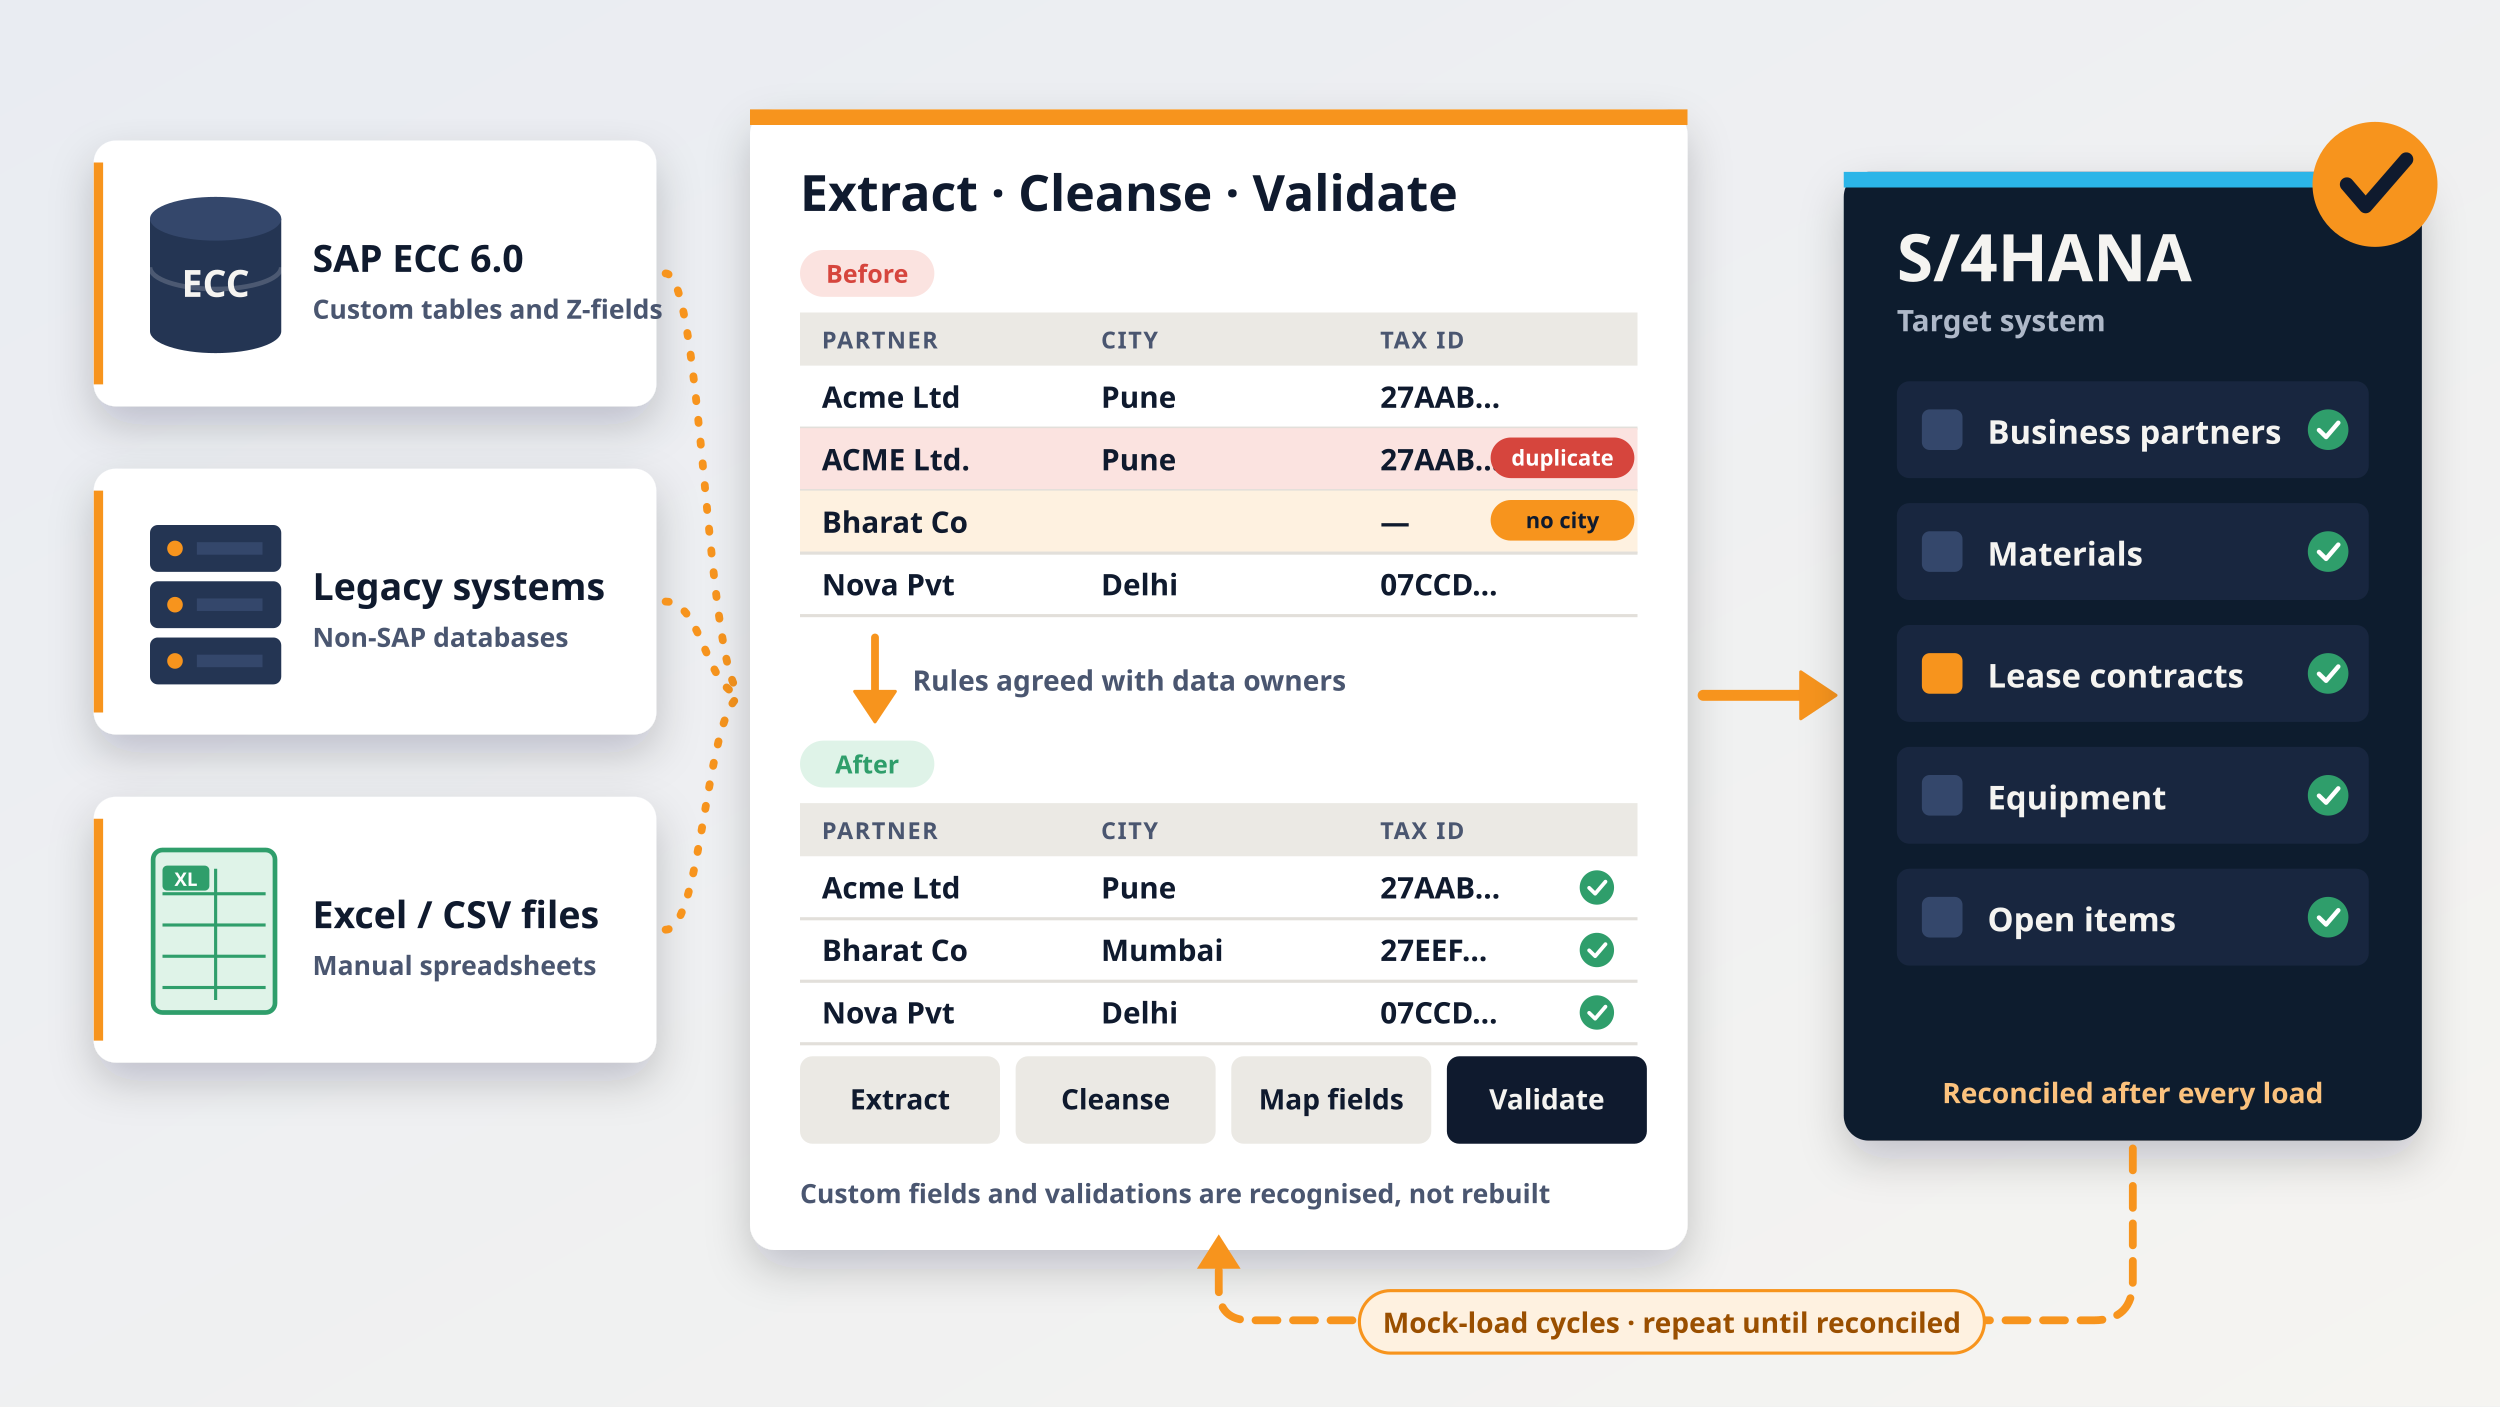
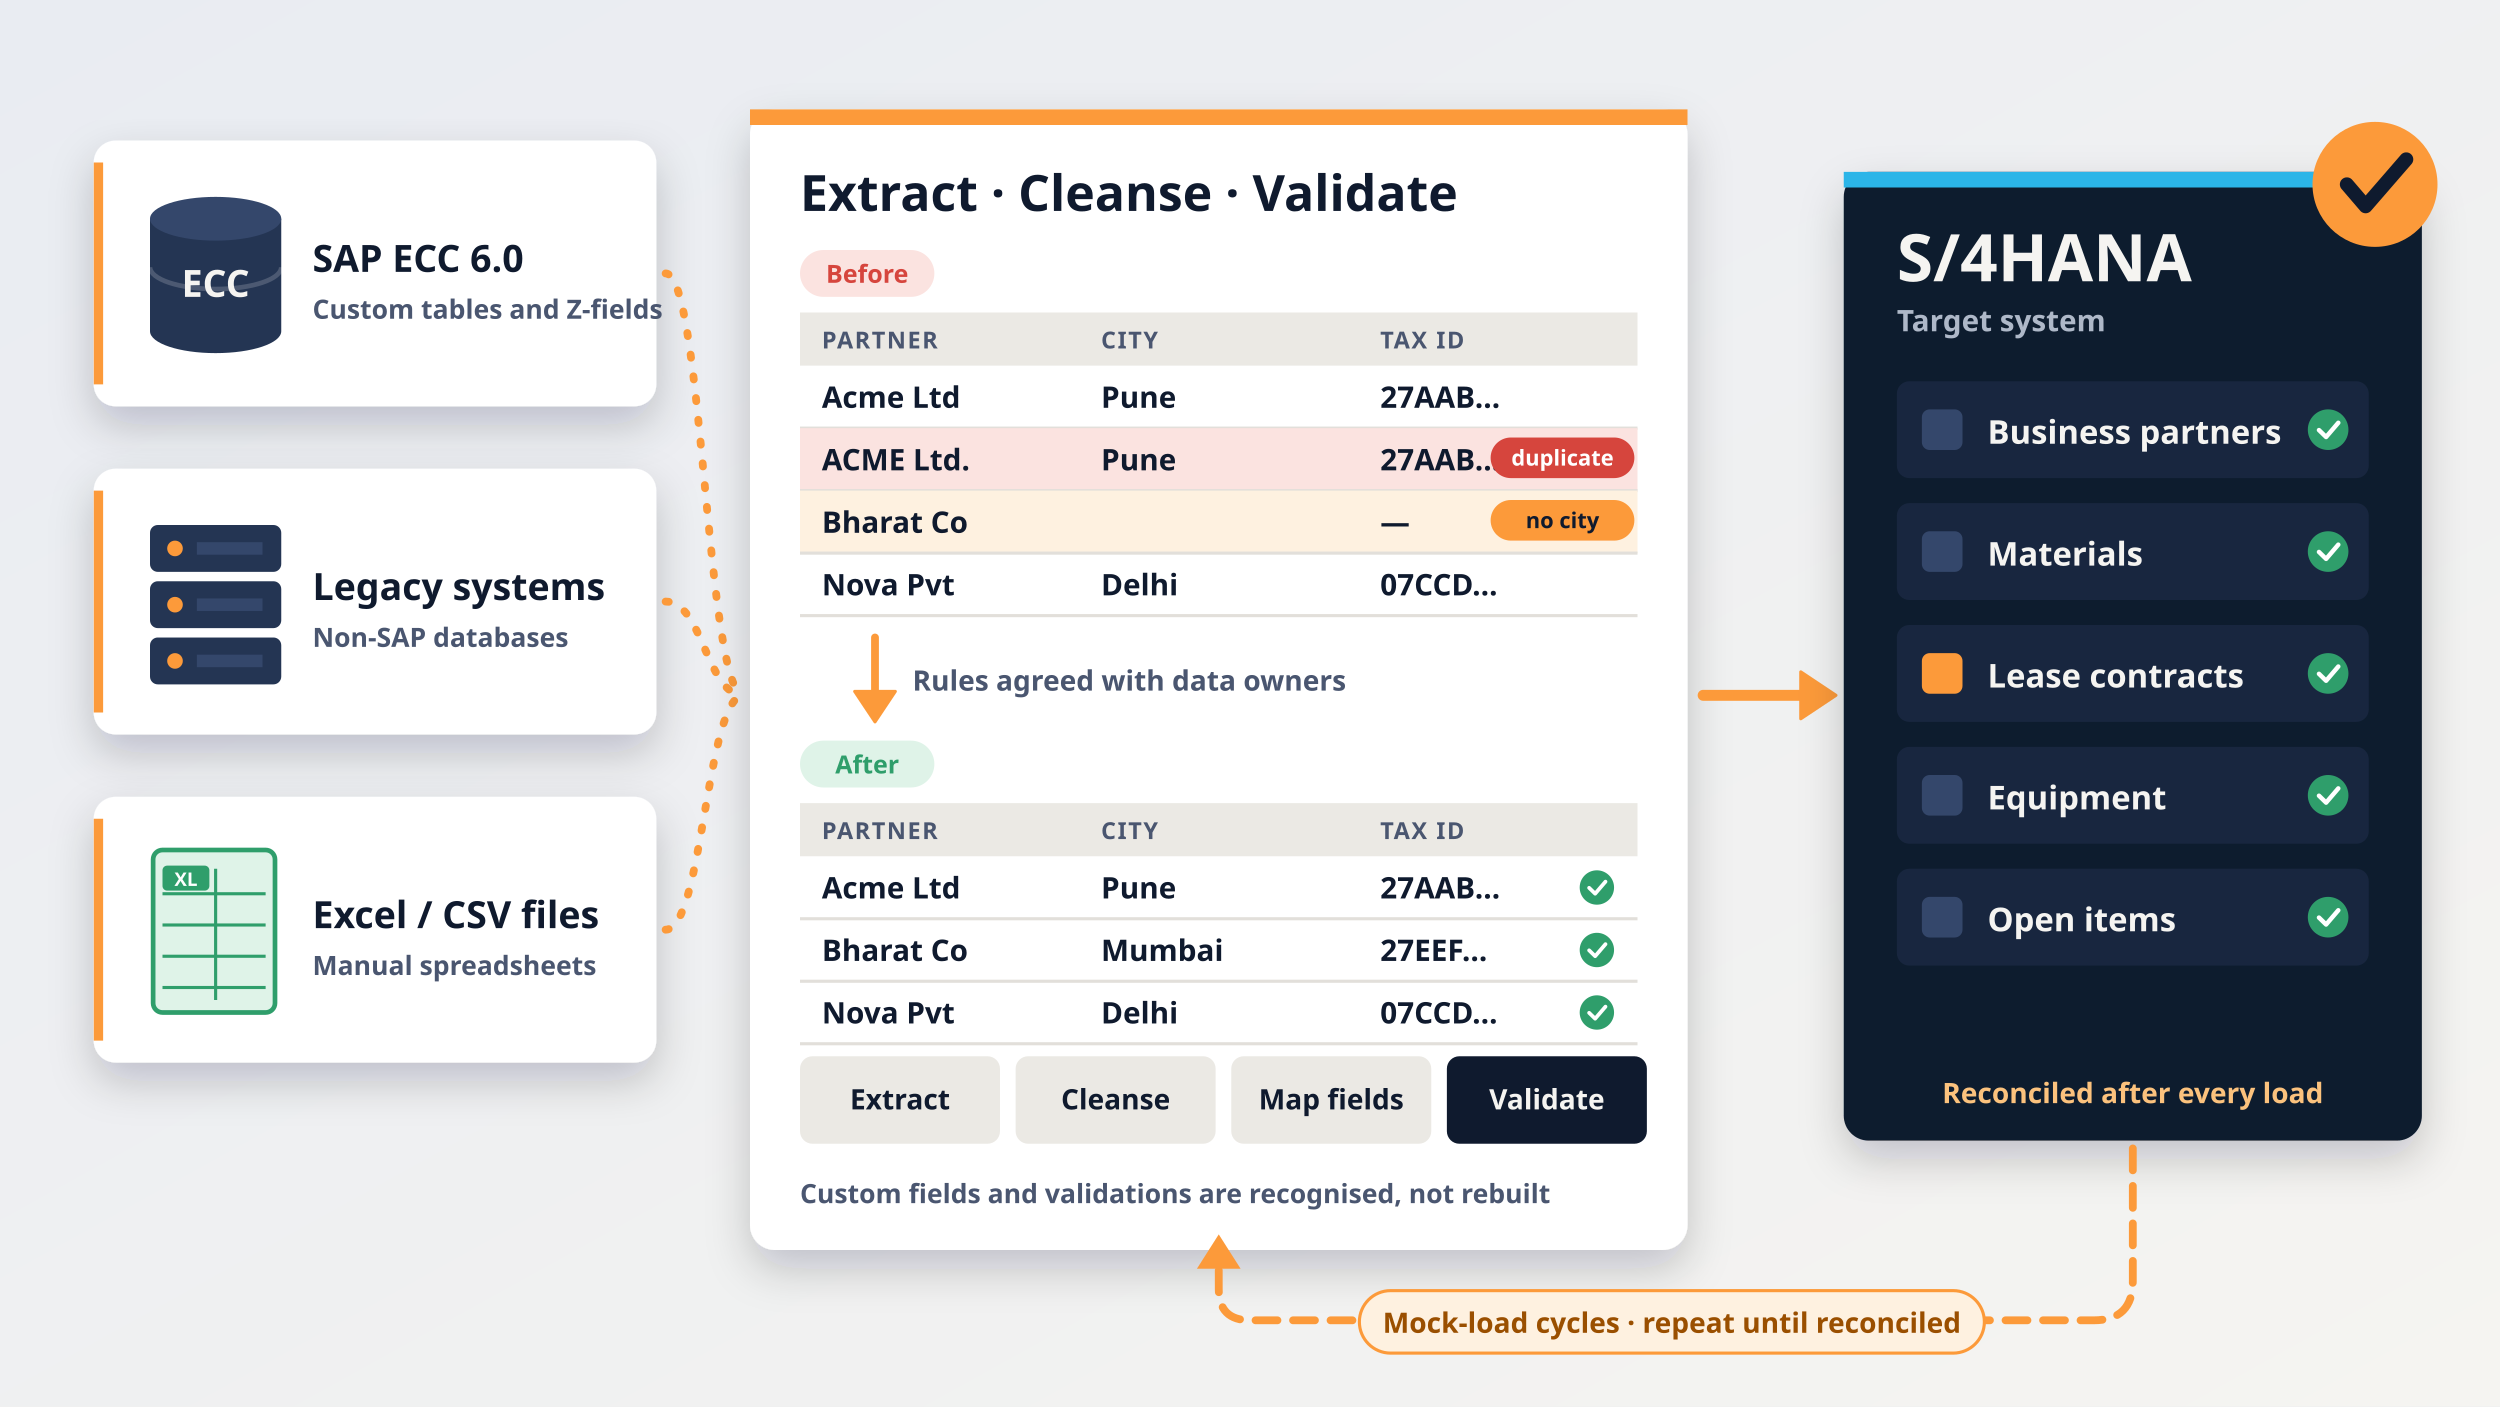
<svg xmlns="http://www.w3.org/2000/svg" viewBox="0 0 1600 900" width="1600" height="900">
  <defs>
    <filter id="sh" x="-15%" y="-15%" width="130%" height="140%">
      <feDropShadow dx="0" dy="12" stdDeviation="14" flood-color="#0f1a2e" flood-opacity="0.2" />
    </filter>
    <filter id="sh2" x="-15%" y="-15%" width="130%" height="140%">
      <feDropShadow dx="0" dy="5" stdDeviation="6" flood-color="#0f1a2e" flood-opacity="0.18" />
    </filter>
    <filter id="glow" x="-50%" y="-50%" width="200%" height="200%">
      <feGaussianBlur stdDeviation="10" />
    </filter>
    <linearGradient id="g2" x1="0" y1="0" x2="1" y2="1">
      <stop offset="0" stop-color="#e9ecf2" />
      <stop offset="1" stop-color="#f5f4f1" />
    </linearGradient>
  </defs>
  <rect width="1600" height="900" fill="url(#g2)" />
  <g filter="url(#sh)">
    <rect x="60" y="90" width="360" height="170" rx="14" fill="#ffffff" />
  </g>
-   <rect x="60" y="104" width="6" height="142" fill="#f7941d" />
+   <rect x="60" y="104" width="6" height="142" fill="#fc9a3a" />
  <path d="M96,140 v72 a42,14 0 0 0 84,0 v-72" fill="#243553" />
  <ellipse cx="138" cy="140" rx="42" ry="14" fill="#34476b" />
  <path d="M96,171 a42,14 0 0 0 84,0" fill="none" stroke="rgba(255,255,255,0.18)" stroke-width="3" />
  <text x="138" y="190" fill="#f5f4f1" font-size="24" font-weight="800" font-family="Archivo, 'Segoe UI', system-ui, -apple-system, sans-serif" text-anchor="middle">ECC</text>
  <text x="200" y="174" fill="#0f1a2e" font-size="24" font-weight="800" font-family="Archivo, 'Segoe UI', system-ui, -apple-system, sans-serif">SAP ECC 6.0</text>
  <text x="200" y="204" fill="#4a5670" font-size="17" font-weight="600" font-family="Archivo, 'Segoe UI', system-ui, -apple-system, sans-serif">Custom tables and Z-fields</text>
  <g filter="url(#sh)">
    <rect x="60" y="300" width="360" height="170" rx="14" fill="#ffffff" />
  </g>
-   <rect x="60" y="314" width="6" height="142" fill="#f7941d" />
+   <rect x="60" y="314" width="6" height="142" fill="#fc9a3a" />
  <rect x="96" y="336" width="84" height="30" rx="5" fill="#243553" />
-   <circle cx="112" cy="351" r="5" fill="#f7941d" />
+   <circle cx="112" cy="351" r="5" fill="#fc9a3a" />
  <rect x="126" y="347" width="42" height="8" fill="#34476b" />
  <rect x="96" y="372" width="84" height="30" rx="5" fill="#243553" />
-   <circle cx="112" cy="387" r="5" fill="#f7941d" />
+   <circle cx="112" cy="387" r="5" fill="#fc9a3a" />
  <rect x="126" y="383" width="42" height="8" fill="#34476b" />
  <rect x="96" y="408" width="84" height="30" rx="5" fill="#243553" />
-   <circle cx="112" cy="423" r="5" fill="#f7941d" />
+   <circle cx="112" cy="423" r="5" fill="#fc9a3a" />
  <rect x="126" y="419" width="42" height="8" fill="#34476b" />
  <text x="200" y="384" fill="#0f1a2e" font-size="24" font-weight="800" font-family="Archivo, 'Segoe UI', system-ui, -apple-system, sans-serif">Legacy systems</text>
  <text x="200" y="414" fill="#4a5670" font-size="17" font-weight="600" font-family="Archivo, 'Segoe UI', system-ui, -apple-system, sans-serif">Non-SAP databases</text>
  <g filter="url(#sh)">
    <rect x="60" y="510" width="360" height="170" rx="14" fill="#ffffff" />
  </g>
-   <rect x="60" y="524" width="6" height="142" fill="#f7941d" />
+   <rect x="60" y="524" width="6" height="142" fill="#fc9a3a" />
  <rect x="98" y="544" width="78" height="104" rx="6" fill="#dff3e8" stroke="#2f9e6b" stroke-width="3" />
  <line x1="104" y1="572" x2="170" y2="572" stroke="#2f9e6b" stroke-width="2" />
  <line x1="104" y1="592" x2="170" y2="592" stroke="#2f9e6b" stroke-width="2" />
  <line x1="104" y1="612" x2="170" y2="612" stroke="#2f9e6b" stroke-width="2" />
  <line x1="104" y1="632" x2="170" y2="632" stroke="#2f9e6b" stroke-width="2" />
  <line x1="138" y1="556" x2="138" y2="640" stroke="#2f9e6b" stroke-width="2" />
  <rect x="104" y="554" width="30" height="16" rx="3" fill="#2f9e6b" />
  <text x="119" y="567" fill="#ffffff" font-size="12" font-weight="800" font-family="Archivo, 'Segoe UI', system-ui, -apple-system, sans-serif" text-anchor="middle">XL</text>
  <text x="200" y="594" fill="#0f1a2e" font-size="24" font-weight="800" font-family="Archivo, 'Segoe UI', system-ui, -apple-system, sans-serif">Excel / CSV files</text>
  <text x="200" y="624" fill="#4a5670" font-size="17" font-weight="600" font-family="Archivo, 'Segoe UI', system-ui, -apple-system, sans-serif">Manual spreadsheets</text>
-   <path d="M426,175 C450,175 452,445 476,445" fill="none" stroke="#f7941d" stroke-width="5" stroke-linecap="round" stroke-dasharray="2 12" />
-   <path d="M426,385 C450,385 452,445 476,445" fill="none" stroke="#f7941d" stroke-width="5" stroke-linecap="round" stroke-dasharray="2 12" />
-   <path d="M426,595 C450,595 452,445 476,445" fill="none" stroke="#f7941d" stroke-width="5" stroke-linecap="round" stroke-dasharray="2 12" />
+   <path d="M426,175 C450,175 452,445 476,445" fill="none" stroke="#fc9a3a" stroke-width="5" stroke-linecap="round" stroke-dasharray="2 12" />
+   <path d="M426,385 C450,385 452,445 476,445" fill="none" stroke="#fc9a3a" stroke-width="5" stroke-linecap="round" stroke-dasharray="2 12" />
+   <path d="M426,595 C450,595 452,445 476,445" fill="none" stroke="#fc9a3a" stroke-width="5" stroke-linecap="round" stroke-dasharray="2 12" />
  <g filter="url(#sh)">
    <rect x="480" y="70" width="600" height="730" rx="16" fill="#ffffff" />
  </g>
-   <rect x="480" y="70" width="600" height="10" fill="#f7941d" />
+   <rect x="480" y="70" width="600" height="10" fill="#fc9a3a" />
  <text x="512" y="135" fill="#0f1a2e" font-size="32" font-weight="800" font-family="Archivo, 'Segoe UI', system-ui, -apple-system, sans-serif">Extract · Cleanse · Validate</text>
  <rect x="512" y="160" width="86" height="30" rx="15" fill="#fbe3e0" />
  <text x="555" y="181" fill="#d6453d" font-size="16" font-weight="800" font-family="Archivo, 'Segoe UI', system-ui, -apple-system, sans-serif" text-anchor="middle">Before</text>
  <rect x="512" y="200" width="536" height="34" fill="#ebe9e4" />
  <text x="526" y="223" fill="#4a5670" font-size="15" font-weight="800" font-family="Archivo, 'Segoe UI', system-ui, -apple-system, sans-serif" letter-spacing="1">PARTNER</text>
  <text x="704.667" y="223" fill="#4a5670" font-size="15" font-weight="800" font-family="Archivo, 'Segoe UI', system-ui, -apple-system, sans-serif" letter-spacing="1">CITY</text>
  <text x="883.333" y="223" fill="#4a5670" font-size="15" font-weight="800" font-family="Archivo, 'Segoe UI', system-ui, -apple-system, sans-serif" letter-spacing="1">TAX ID</text>
  <line x1="512" y1="274" x2="1048" y2="274" stroke="#e2dfda" stroke-width="2" />
  <text x="526" y="261" fill="#0f1a2e" font-size="19" font-weight="600" font-family="Archivo, 'Segoe UI', system-ui, -apple-system, sans-serif">Acme Ltd</text>
  <text x="704.667" y="261" fill="#0f1a2e" font-size="19" font-weight="600" font-family="Archivo, 'Segoe UI', system-ui, -apple-system, sans-serif">Pune</text>
  <text x="883.333" y="261" fill="#0f1a2e" font-size="19" font-weight="600" font-family="Archivo, 'Segoe UI', system-ui, -apple-system, sans-serif">27AAB…</text>
  <rect x="512" y="274" width="536" height="40" fill="#fbe3e0" />
  <line x1="512" y1="314" x2="1048" y2="314" stroke="#e2dfda" stroke-width="2" />
  <text x="526" y="301" fill="#0f1a2e" font-size="19" font-weight="600" font-family="Archivo, 'Segoe UI', system-ui, -apple-system, sans-serif">ACME Ltd.</text>
  <text x="704.667" y="301" fill="#0f1a2e" font-size="19" font-weight="600" font-family="Archivo, 'Segoe UI', system-ui, -apple-system, sans-serif">Pune</text>
  <text x="883.333" y="301" fill="#0f1a2e" font-size="19" font-weight="600" font-family="Archivo, 'Segoe UI', system-ui, -apple-system, sans-serif">27AAB…</text>
  <rect x="512" y="314" width="536" height="40" fill="#fef1e0" />
  <line x1="512" y1="354" x2="1048" y2="354" stroke="#e2dfda" stroke-width="2" />
  <text x="526" y="341" fill="#0f1a2e" font-size="19" font-weight="600" font-family="Archivo, 'Segoe UI', system-ui, -apple-system, sans-serif">Bharat Co</text>
  <text x="704.667" y="341" fill="#0f1a2e" font-size="19" font-weight="600" font-family="Archivo, 'Segoe UI', system-ui, -apple-system, sans-serif" />
  <text x="883.333" y="341" fill="#0f1a2e" font-size="19" font-weight="600" font-family="Archivo, 'Segoe UI', system-ui, -apple-system, sans-serif">—</text>
  <line x1="512" y1="394" x2="1048" y2="394" stroke="#e2dfda" stroke-width="2" />
  <text x="526" y="381" fill="#0f1a2e" font-size="19" font-weight="600" font-family="Archivo, 'Segoe UI', system-ui, -apple-system, sans-serif">Nova Pvt</text>
  <text x="704.667" y="381" fill="#0f1a2e" font-size="19" font-weight="600" font-family="Archivo, 'Segoe UI', system-ui, -apple-system, sans-serif">Delhi</text>
  <text x="883.333" y="381" fill="#0f1a2e" font-size="19" font-weight="600" font-family="Archivo, 'Segoe UI', system-ui, -apple-system, sans-serif">07CCD…</text>
  <rect x="954" y="280" width="92" height="26" rx="13" fill="#d6453d" />
  <text x="1000" y="298" fill="#ffffff" font-size="14" font-weight="800" font-family="Archivo, 'Segoe UI', system-ui, -apple-system, sans-serif" text-anchor="middle">duplicate</text>
-   <rect x="954" y="320" width="92" height="26" rx="13" fill="#f7941d" />
+   <rect x="954" y="320" width="92" height="26" rx="13" fill="#fc9a3a" />
  <text x="1000" y="338" fill="#0f1a2e" font-size="14" font-weight="800" font-family="Archivo, 'Segoe UI', system-ui, -apple-system, sans-serif" text-anchor="middle">no city</text>
-   <line x1="560" y1="408" x2="560" y2="449" stroke="#f7941d" stroke-width="5" stroke-linecap="round" />
-   <path d="M547,442.5 L560,462 L573,442.5 Z" fill="#f7941d" stroke="#f7941d" stroke-width="2" stroke-linejoin="round" />
+   <line x1="560" y1="408" x2="560" y2="449" stroke="#fc9a3a" stroke-width="5" stroke-linecap="round" />
+   <path d="M547,442.5 L560,462 L573,442.5 Z" fill="#fc9a3a" stroke="#fc9a3a" stroke-width="2" stroke-linejoin="round" />
  <text x="584" y="442" fill="#4a5670" font-size="18" font-weight="700" font-family="Archivo, 'Segoe UI', system-ui, -apple-system, sans-serif">Rules agreed with data owners</text>
  <rect x="512" y="474" width="86" height="30" rx="15" fill="#dff3e8" />
  <text x="555" y="495" fill="#2f9e6b" font-size="16" font-weight="800" font-family="Archivo, 'Segoe UI', system-ui, -apple-system, sans-serif" text-anchor="middle">After</text>
  <rect x="512" y="514" width="536" height="34" fill="#ebe9e4" />
  <text x="526" y="537" fill="#4a5670" font-size="15" font-weight="800" font-family="Archivo, 'Segoe UI', system-ui, -apple-system, sans-serif" letter-spacing="1">PARTNER</text>
  <text x="704.667" y="537" fill="#4a5670" font-size="15" font-weight="800" font-family="Archivo, 'Segoe UI', system-ui, -apple-system, sans-serif" letter-spacing="1">CITY</text>
  <text x="883.333" y="537" fill="#4a5670" font-size="15" font-weight="800" font-family="Archivo, 'Segoe UI', system-ui, -apple-system, sans-serif" letter-spacing="1">TAX ID</text>
  <line x1="512" y1="588" x2="1048" y2="588" stroke="#e2dfda" stroke-width="2" />
  <text x="526" y="575" fill="#0f1a2e" font-size="19" font-weight="600" font-family="Archivo, 'Segoe UI', system-ui, -apple-system, sans-serif">Acme Ltd</text>
  <text x="704.667" y="575" fill="#0f1a2e" font-size="19" font-weight="600" font-family="Archivo, 'Segoe UI', system-ui, -apple-system, sans-serif">Pune</text>
  <text x="883.333" y="575" fill="#0f1a2e" font-size="19" font-weight="600" font-family="Archivo, 'Segoe UI', system-ui, -apple-system, sans-serif">27AAB…</text>
  <line x1="512" y1="628" x2="1048" y2="628" stroke="#e2dfda" stroke-width="2" />
  <text x="526" y="615" fill="#0f1a2e" font-size="19" font-weight="600" font-family="Archivo, 'Segoe UI', system-ui, -apple-system, sans-serif">Bharat Co</text>
  <text x="704.667" y="615" fill="#0f1a2e" font-size="19" font-weight="600" font-family="Archivo, 'Segoe UI', system-ui, -apple-system, sans-serif">Mumbai</text>
  <text x="883.333" y="615" fill="#0f1a2e" font-size="19" font-weight="600" font-family="Archivo, 'Segoe UI', system-ui, -apple-system, sans-serif">27EEF…</text>
  <line x1="512" y1="668" x2="1048" y2="668" stroke="#e2dfda" stroke-width="2" />
  <text x="526" y="655" fill="#0f1a2e" font-size="19" font-weight="600" font-family="Archivo, 'Segoe UI', system-ui, -apple-system, sans-serif">Nova Pvt</text>
  <text x="704.667" y="655" fill="#0f1a2e" font-size="19" font-weight="600" font-family="Archivo, 'Segoe UI', system-ui, -apple-system, sans-serif">Delhi</text>
  <text x="883.333" y="655" fill="#0f1a2e" font-size="19" font-weight="600" font-family="Archivo, 'Segoe UI', system-ui, -apple-system, sans-serif">07CCD…</text>
  <circle cx="1022" cy="568" r="11" fill="#2f9e6b" />
  <polyline points="1017.05,568.22 1020.9,571.96 1027.5,564.26" fill="none" stroke="#ffffff" stroke-width="2.42" stroke-linecap="round" stroke-linejoin="round" />
  <circle cx="1022" cy="608" r="11" fill="#2f9e6b" />
  <polyline points="1017.05,608.22 1020.9,611.96 1027.5,604.26" fill="none" stroke="#ffffff" stroke-width="2.42" stroke-linecap="round" stroke-linejoin="round" />
  <circle cx="1022" cy="648" r="11" fill="#2f9e6b" />
  <polyline points="1017.05,648.22 1020.9,651.96 1027.5,644.26" fill="none" stroke="#ffffff" stroke-width="2.42" stroke-linecap="round" stroke-linejoin="round" />
  <rect x="512" y="676" width="128" height="56" rx="8" fill="#ebe9e4" />
  <text x="576" y="710" fill="#0f1a2e" font-size="18" font-weight="800" font-family="Archivo, 'Segoe UI', system-ui, -apple-system, sans-serif" text-anchor="middle">Extract</text>
  <rect x="650" y="676" width="128" height="56" rx="8" fill="#ebe9e4" />
  <text x="714" y="710" fill="#0f1a2e" font-size="18" font-weight="800" font-family="Archivo, 'Segoe UI', system-ui, -apple-system, sans-serif" text-anchor="middle">Cleanse</text>
  <rect x="788" y="676" width="128" height="56" rx="8" fill="#ebe9e4" />
  <text x="852" y="710" fill="#0f1a2e" font-size="18" font-weight="800" font-family="Archivo, 'Segoe UI', system-ui, -apple-system, sans-serif" text-anchor="middle">Map fields</text>
  <rect x="926" y="676" width="128" height="56" rx="8" fill="#0f1a2e" />
  <text x="990" y="710" fill="#f5f4f1" font-size="18" font-weight="800" font-family="Archivo, 'Segoe UI', system-ui, -apple-system, sans-serif" text-anchor="middle">Validate</text>
  <text x="512" y="770" fill="#4a5670" font-size="17" font-weight="700" font-family="Archivo, 'Segoe UI', system-ui, -apple-system, sans-serif">Custom fields and validations are recognised, not rebuilt</text>
-   <line x1="1090" y1="445" x2="1160" y2="445" stroke="#f7941d" stroke-width="7" stroke-linecap="round" />
-   <path d="M1152.5,430 L1175,445 L1152.5,460 Z" fill="#f7941d" stroke="#f7941d" stroke-width="2" stroke-linejoin="round" />
+   <line x1="1090" y1="445" x2="1160" y2="445" stroke="#fc9a3a" stroke-width="7" stroke-linecap="round" />
+   <path d="M1152.5,430 L1175,445 L1152.5,460 Z" fill="#fc9a3a" stroke="#fc9a3a" stroke-width="2" stroke-linejoin="round" />
  <g filter="url(#sh)">
    <rect x="1180" y="110" width="370" height="620" rx="16" fill="#0f1a2e" />
  </g>
  <rect x="1180" y="110" width="370" height="10" fill="#2bb5e8" />
  <text x="1214" y="180" fill="#f5f4f1" font-size="42" font-weight="800" font-family="Archivo, 'Segoe UI', system-ui, -apple-system, sans-serif">S/4HANA</text>
  <text x="1214" y="212" fill="#aeb8c8" font-size="19" font-weight="600" font-family="Archivo, 'Segoe UI', system-ui, -apple-system, sans-serif">Target system</text>
  <rect x="1214" y="244" width="302" height="62" rx="8" fill="#18263f" />
  <rect x="1230" y="262" width="26" height="26" rx="5" fill="#34476b" />
  <text x="1272" y="284" fill="#f5f4f1" font-size="21" font-weight="600" font-family="Archivo, 'Segoe UI', system-ui, -apple-system, sans-serif">Business partners</text>
  <circle cx="1490" cy="275" r="13" fill="#2f9e6b" />
  <polyline points="1484.15,275.26 1488.7,279.68 1496.5,270.58" fill="none" stroke="#ffffff" stroke-width="2.86" stroke-linecap="round" stroke-linejoin="round" />
  <rect x="1214" y="322" width="302" height="62" rx="8" fill="#18263f" />
  <rect x="1230" y="340" width="26" height="26" rx="5" fill="#34476b" />
  <text x="1272" y="362" fill="#f5f4f1" font-size="21" font-weight="600" font-family="Archivo, 'Segoe UI', system-ui, -apple-system, sans-serif">Materials</text>
  <circle cx="1490" cy="353" r="13" fill="#2f9e6b" />
  <polyline points="1484.15,353.26 1488.7,357.68 1496.5,348.58" fill="none" stroke="#ffffff" stroke-width="2.86" stroke-linecap="round" stroke-linejoin="round" />
  <rect x="1214" y="400" width="302" height="62" rx="8" fill="#18263f" />
-   <rect x="1230" y="418" width="26" height="26" rx="5" fill="#f7941d" />
+   <rect x="1230" y="418" width="26" height="26" rx="5" fill="#fc9a3a" />
  <text x="1272" y="440" fill="#f5f4f1" font-size="21" font-weight="600" font-family="Archivo, 'Segoe UI', system-ui, -apple-system, sans-serif">Lease contracts</text>
  <circle cx="1490" cy="431" r="13" fill="#2f9e6b" />
  <polyline points="1484.15,431.26 1488.7,435.68 1496.5,426.58" fill="none" stroke="#ffffff" stroke-width="2.86" stroke-linecap="round" stroke-linejoin="round" />
  <rect x="1214" y="478" width="302" height="62" rx="8" fill="#18263f" />
  <rect x="1230" y="496" width="26" height="26" rx="5" fill="#34476b" />
  <text x="1272" y="518" fill="#f5f4f1" font-size="21" font-weight="600" font-family="Archivo, 'Segoe UI', system-ui, -apple-system, sans-serif">Equipment</text>
  <circle cx="1490" cy="509" r="13" fill="#2f9e6b" />
  <polyline points="1484.15,509.26 1488.7,513.68 1496.5,504.58" fill="none" stroke="#ffffff" stroke-width="2.86" stroke-linecap="round" stroke-linejoin="round" />
  <rect x="1214" y="556" width="302" height="62" rx="8" fill="#18263f" />
  <rect x="1230" y="574" width="26" height="26" rx="5" fill="#34476b" />
  <text x="1272" y="596" fill="#f5f4f1" font-size="21" font-weight="600" font-family="Archivo, 'Segoe UI', system-ui, -apple-system, sans-serif">Open items</text>
  <circle cx="1490" cy="587" r="13" fill="#2f9e6b" />
  <polyline points="1484.15,587.26 1488.7,591.68 1496.5,582.58" fill="none" stroke="#ffffff" stroke-width="2.86" stroke-linecap="round" stroke-linejoin="round" />
-   <circle cx="1520" cy="118" r="40" fill="#f7941d" />
+   <circle cx="1520" cy="118" r="40" fill="#fc9a3a" />
  <polyline points="1502,118 1514,132 1540,102" fill="none" stroke="#0f1a2e" stroke-width="9" stroke-linecap="round" stroke-linejoin="round" />
  <text x="1365" y="706" fill="#fbc27d" font-size="18" font-weight="700" font-family="Archivo, 'Segoe UI', system-ui, -apple-system, sans-serif" text-anchor="middle">Reconciled after every load</text>
-   <path d="M1365,735 V820 Q1365,845 1340,845 H800 Q780,845 780,825 V806" fill="none" stroke="#f7941d" stroke-width="5" stroke-dasharray="14 10" stroke-linecap="round" />
-   <polygon points="766,812 780,790 794,812" fill="#f7941d" />
-   <rect x="870" y="826" width="400" height="40" rx="20" fill="#fef1e0" stroke="#f7941d" stroke-width="2" />
+   <path d="M1365,735 V820 Q1365,845 1340,845 H800 Q780,845 780,825 V806" fill="none" stroke="#fc9a3a" stroke-width="5" stroke-dasharray="14 10" stroke-linecap="round" />
+   <polygon points="766,812 780,790 794,812" fill="#fc9a3a" />
+   <rect x="870" y="826" width="400" height="40" rx="20" fill="#fef1e0" stroke="#fc9a3a" stroke-width="2" />
  <text x="1070" y="853" fill="#9a4f00" font-size="18" font-weight="800" font-family="Archivo, 'Segoe UI', system-ui, -apple-system, sans-serif" text-anchor="middle">Mock-load cycles · repeat until reconciled</text>
</svg>
